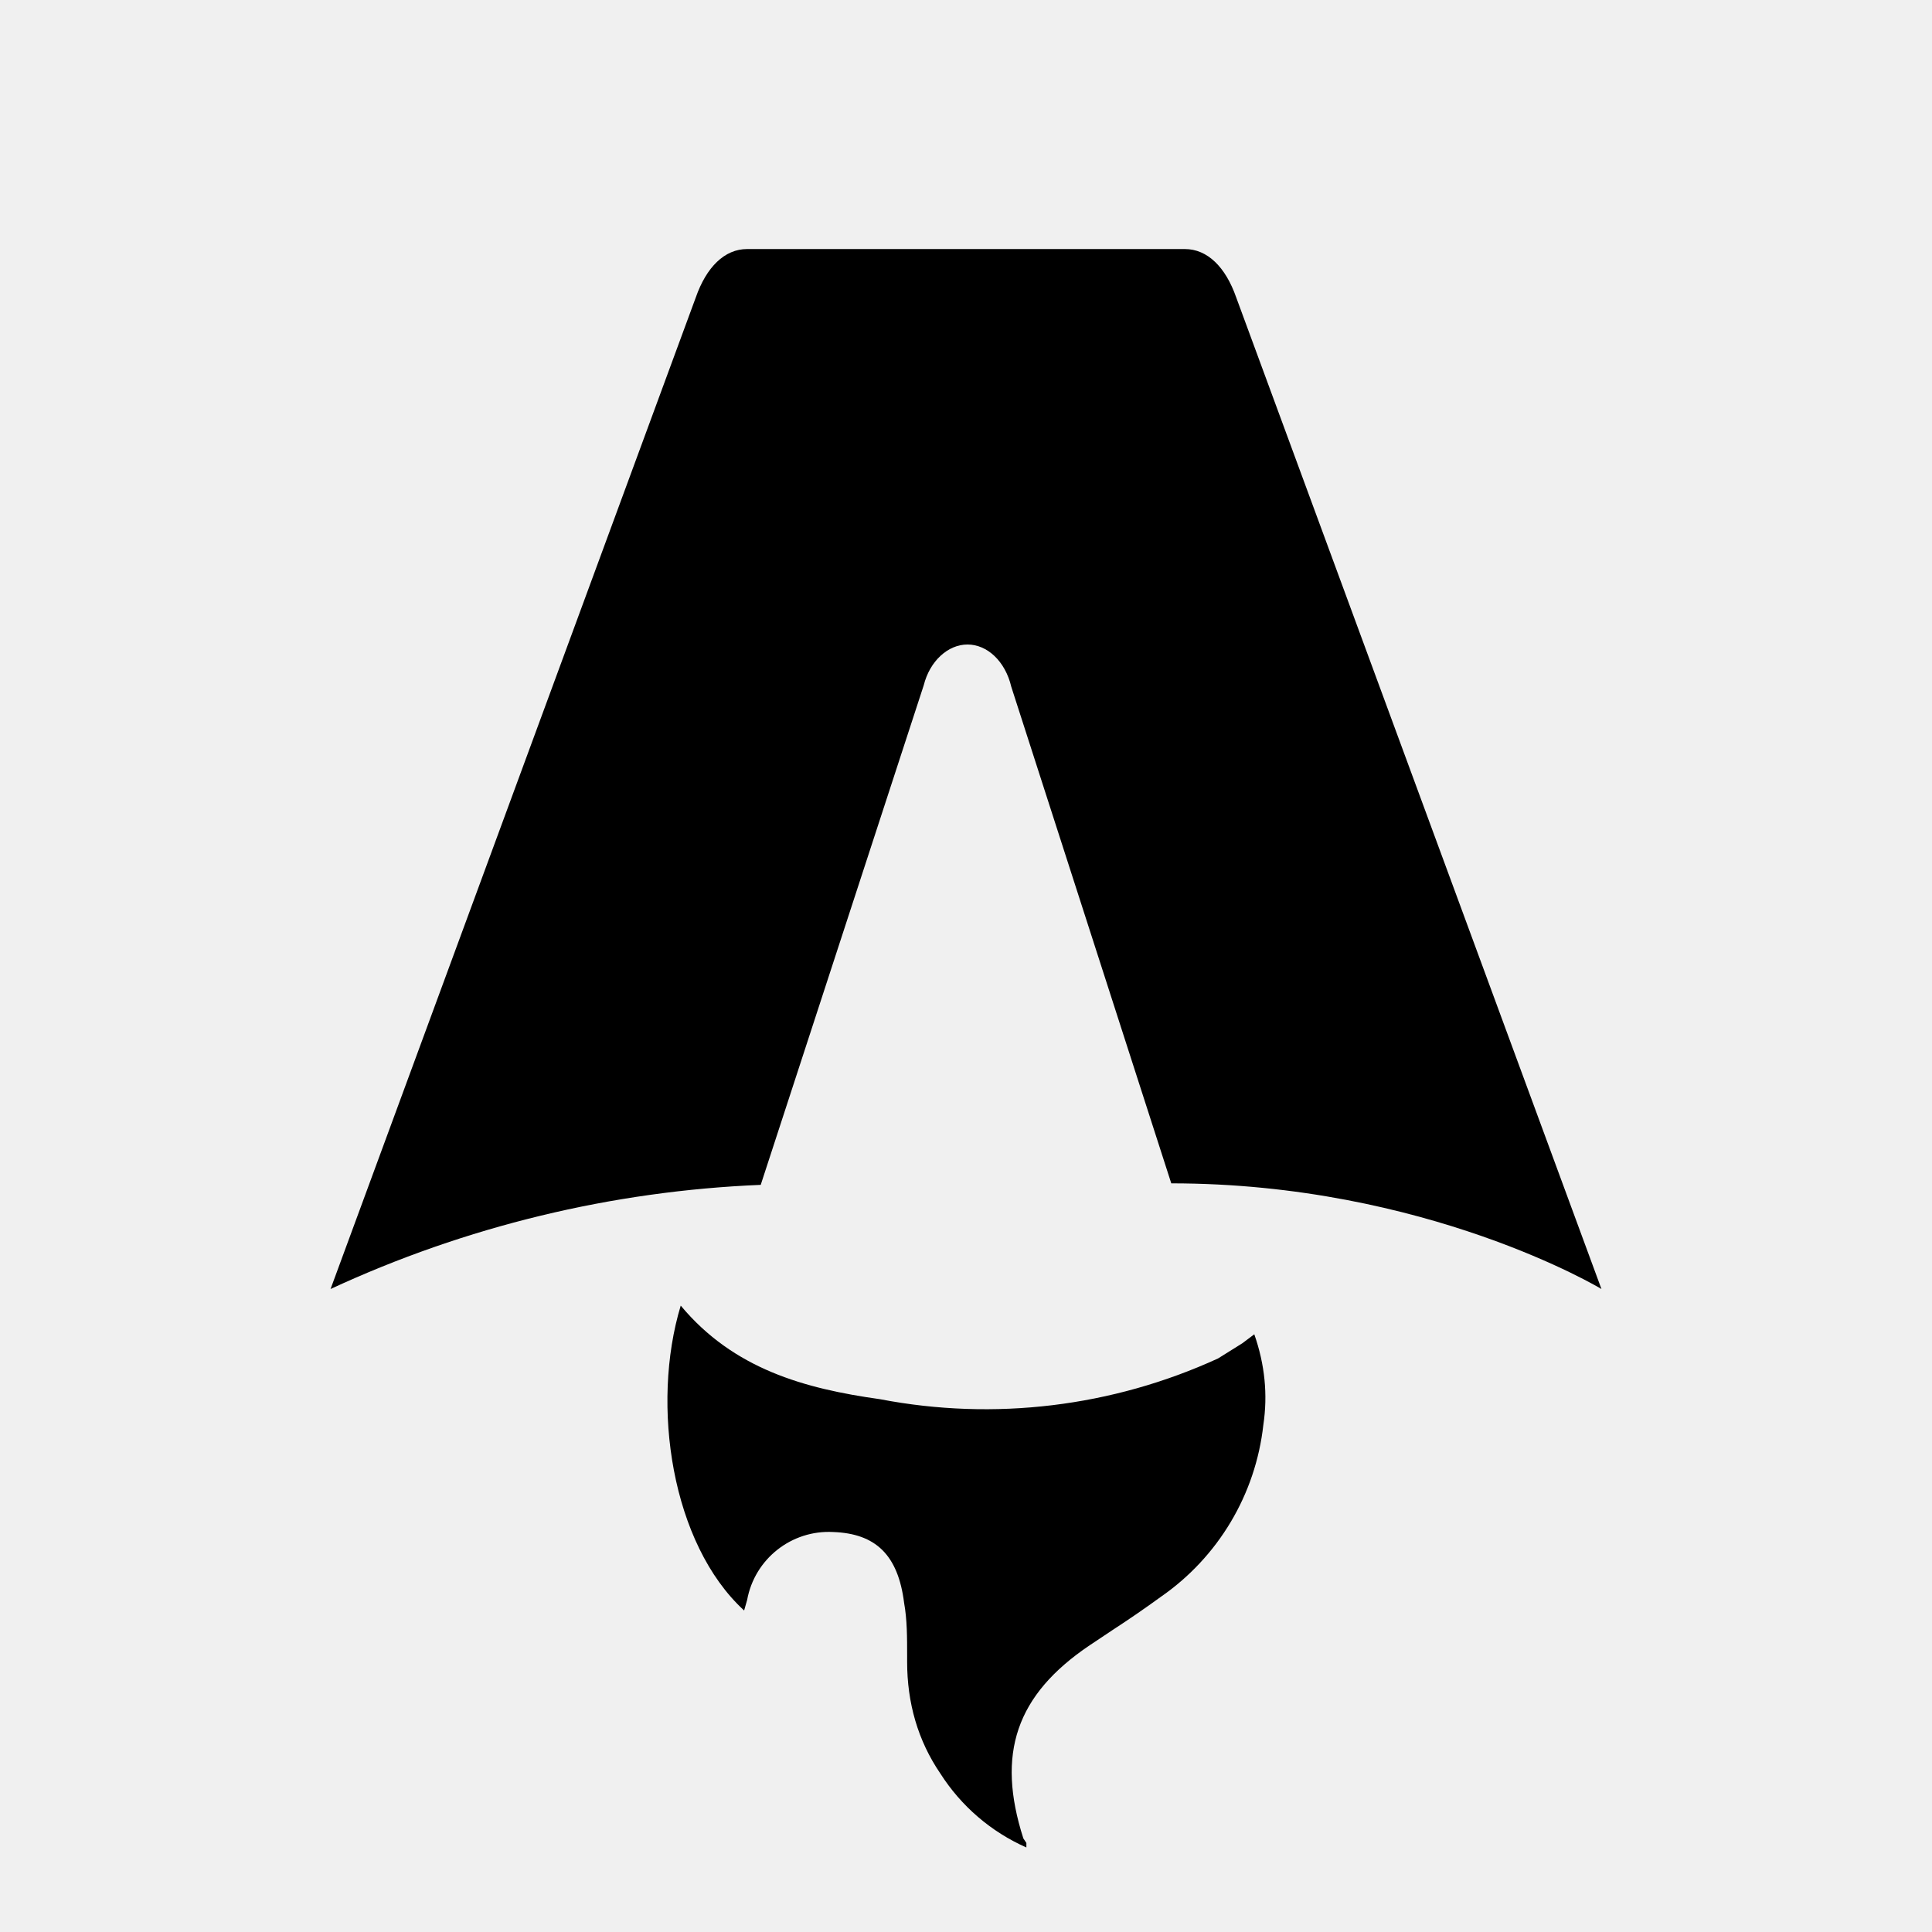
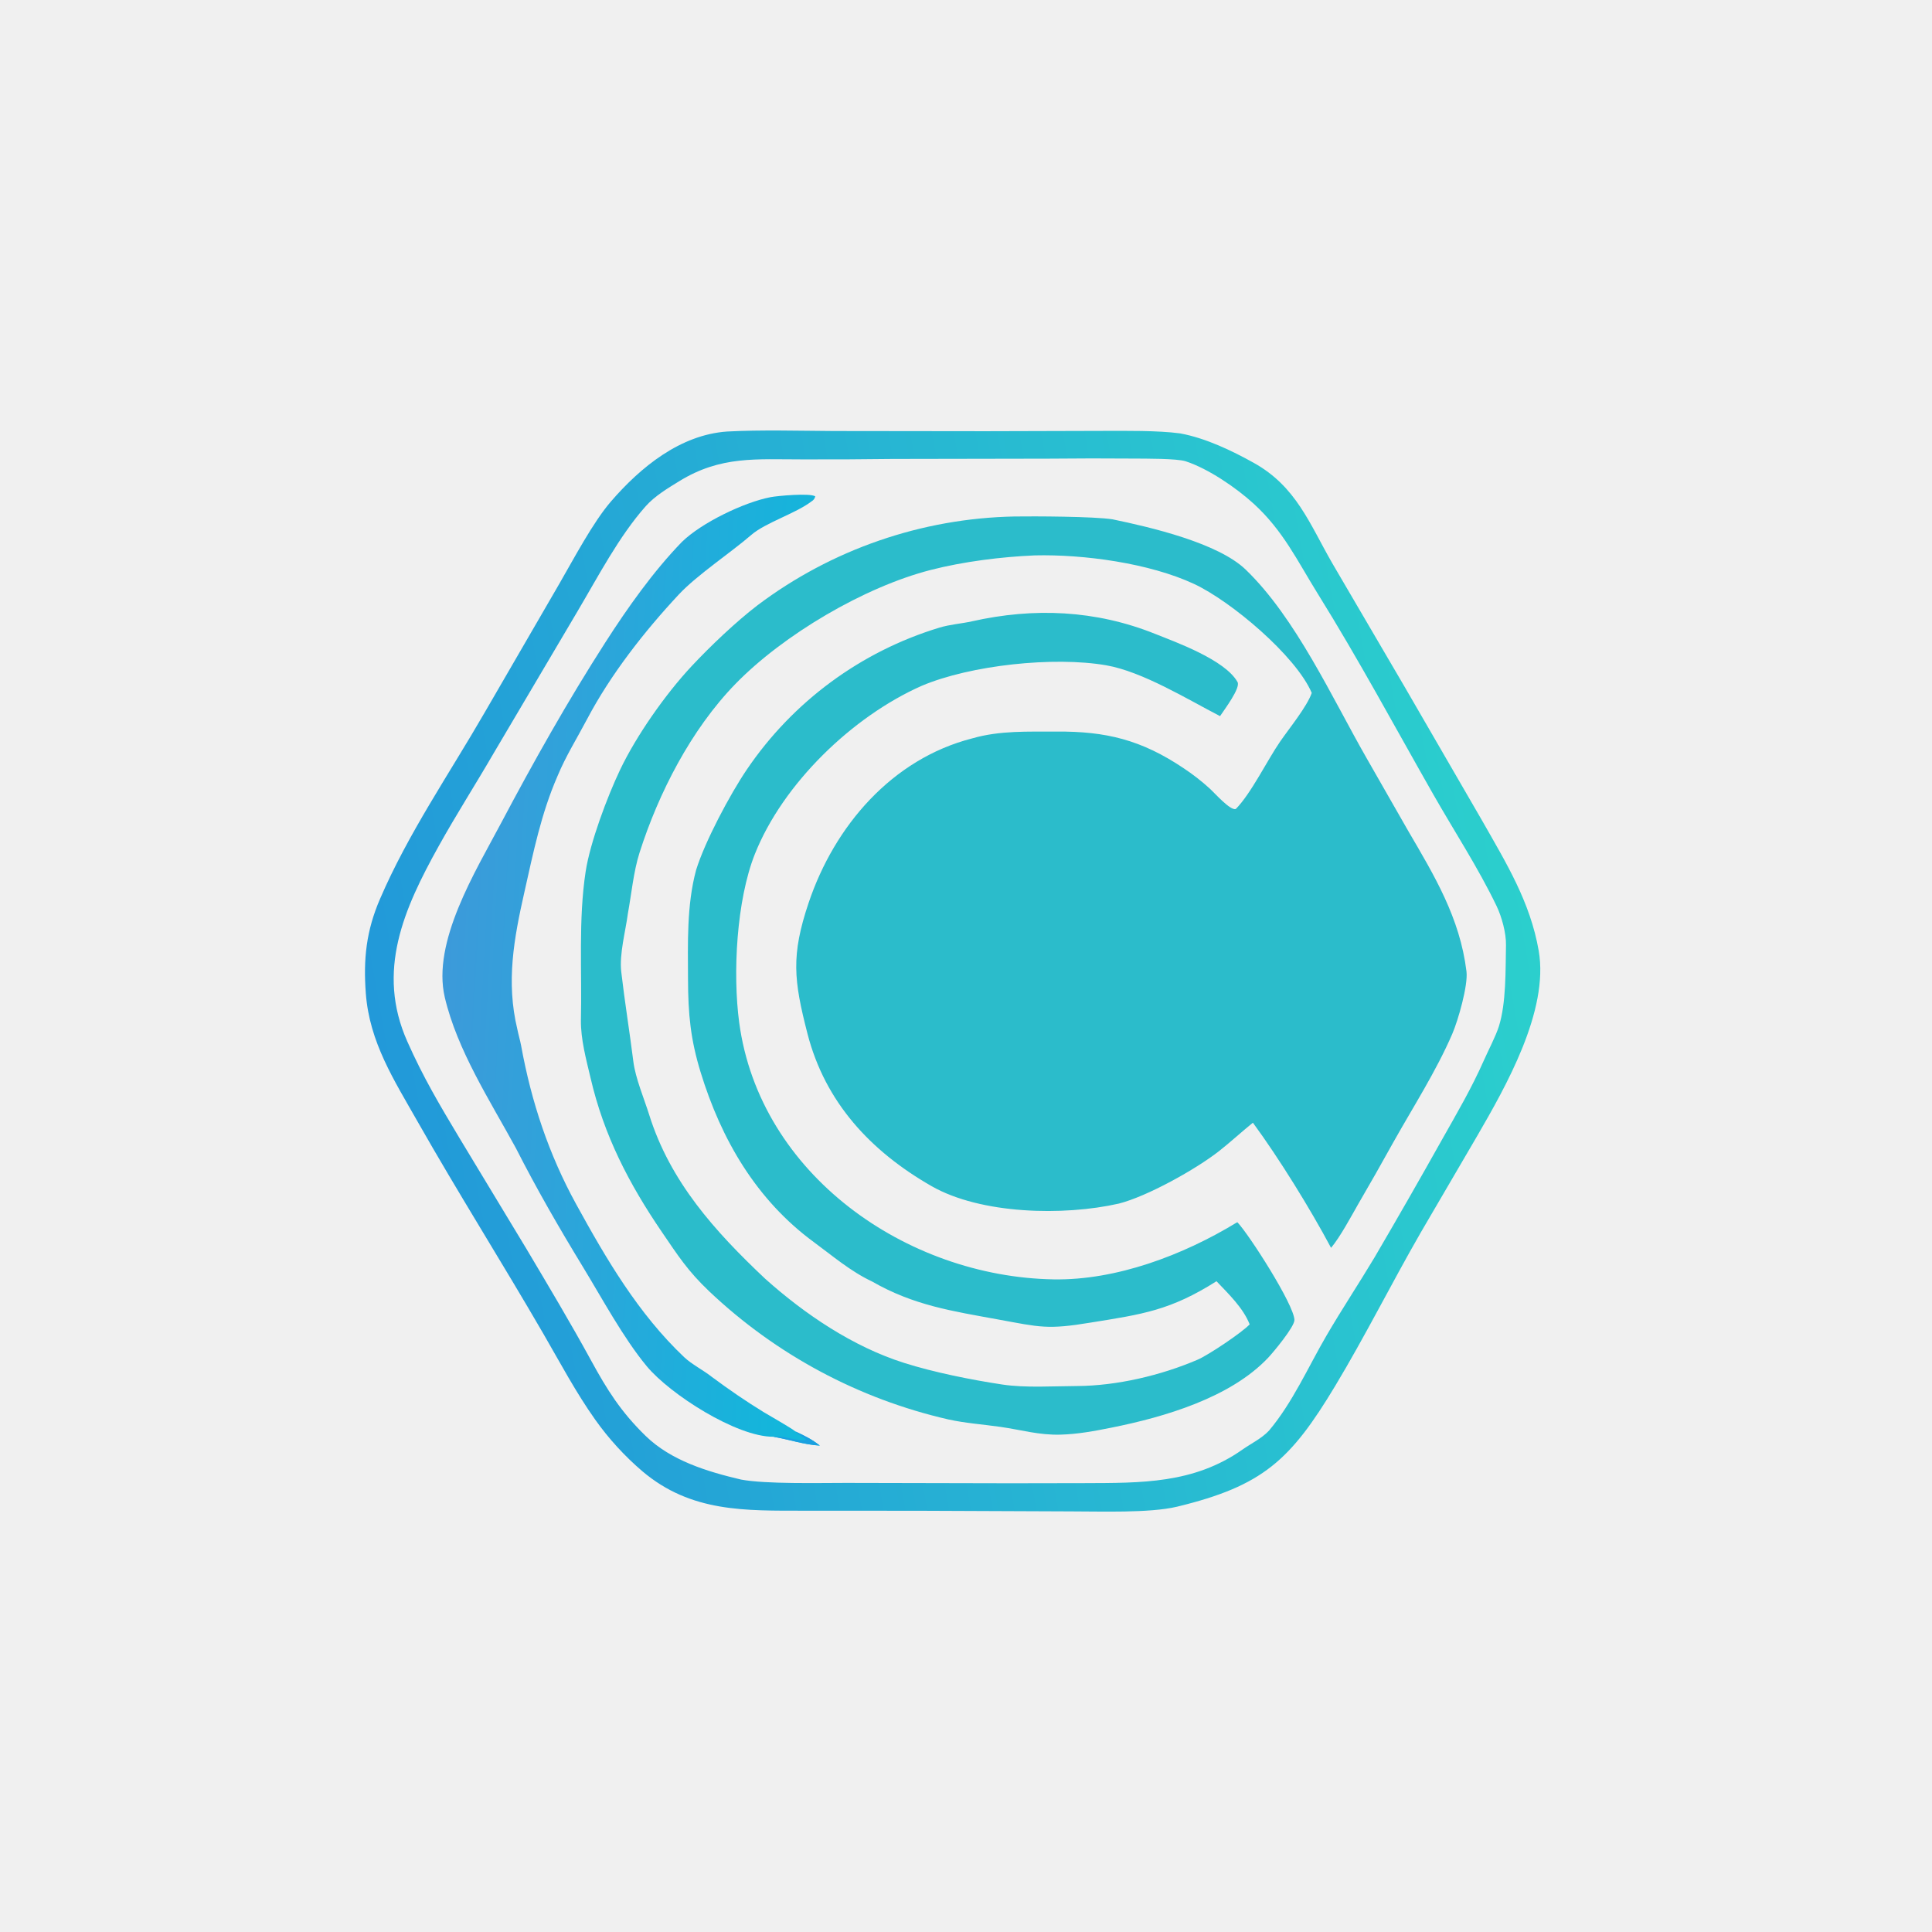
- <svg xmlns="http://www.w3.org/2000/svg" fill="none" viewBox="0 0 128 128">
-   <path d="M50.4 78.5a75.1 75.1 0 0 0-28.5 6.9l24.2-65.7c.7-2 1.9-3.2 3.4-3.2h29c1.5 0 2.7 1.2 3.4 3.2l24.2 65.7s-11.6-7-28.5-7L67 45.5c-.4-1.7-1.6-2.8-2.9-2.8-1.3 0-2.5 1.1-2.9 2.7L50.4 78.5Zm-1.1 28.2Zm-4.2-20.2c-2 6.6-.6 15.8 4.2 20.2a17.5 17.5 0 0 1 .2-.7 5.5 5.5 0 0 1 5.7-4.5c2.8.1 4.3 1.5 4.7 4.7.2 1.1.2 2.3.2 3.5v.4c0 2.7.7 5.2 2.2 7.4a13 13 0 0 0 5.7 4.9v-.3l-.2-.3c-1.8-5.6-.5-9.5 4.4-12.8l1.5-1a73 73 0 0 0 3.2-2.2 16 16 0 0 0 6.8-11.4c.3-2 .1-4-.6-6l-.8.6-1.6 1a37 37 0 0 1-22.4 2.7c-5-.7-9.7-2-13.2-6.2Z" />
-   <style>
-         path { fill: #000; }
-         @media (prefers-color-scheme: dark) {
-             path { fill: #FFF; }
-         }
-     </style>
+ <svg xmlns="http://www.w3.org/2000/svg" width="720" height="720" viewBox="0 0 720 720">
+   <defs>
+     <linearGradient id="gradient_0" gradientUnits="userSpaceOnUse" x1="141.629" y1="398.76" x2="567.159" y2="323.044">
+       <stop offset="0" stop-color="#2299D9" />
+       <stop offset="1" stop-color="#2BCFCD" />
+     </linearGradient>
+   </defs>
+   <path fill="url(#gradient_0)" d="M270.96 160.816C283.521 160.142 298.032 160.555 310.739 160.631L367.282 160.7L410.659 160.58C419.263 160.566 431.576 160.396 439.827 161.517C449.295 163.258 459.061 167.927 467.292 172.521C483.089 181.336 488.019 195.177 496.544 209.976L523.693 256.347L552.374 305.871C561.348 321.672 570.277 336.12 573.433 354.319C577.317 376.713 561.081 405.064 550.533 423.286L529.52 459.242C518.625 478.155 508.854 497.764 497.594 516.482C480.917 544.206 470.603 553.759 438.672 561.497C428.362 563.956 409.953 563.237 398.992 563.253L342.384 563.017L300.01 562.995C277.686 562.976 257.609 563.646 239.481 548.372C232.838 542.709 226.92 536.247 221.862 529.133C214.692 519.052 208.734 507.819 202.54 497.125C187.164 470.578 170.758 444.643 155.617 417.961C146.876 402.557 137.69 388.428 136.33 370.197C135.373 357.359 136.491 346.827 141.67 334.891C152.124 310.603 167.434 288.39 180.638 265.505L208.352 217.711C213.72 208.454 220.944 194.681 227.715 186.849C238.729 174.109 253.482 162.034 270.96 160.816ZM376.611 552.77L404.011 552.722C425.279 552.639 444.868 552.989 463.052 540.198C466.19 537.991 470.174 536.076 472.89 533.184C481.729 522.71 487.496 509.471 494.335 497.75C500.167 487.756 506.376 478.419 512.243 468.612C520.796 454.008 529.208 439.322 537.479 424.556C543.033 414.7 548.419 405.541 553.032 395.095C554.566 391.621 557.432 386.129 558.57 382.551C561.34 373.839 561.052 361.4 561.235 352.205C561.325 347.703 559.63 341.601 557.735 337.655C550.894 323.411 541.956 309.765 534.193 296.137C519.882 271.011 506.363 245.809 491.069 221.228C483.5 209.062 478.244 197.81 467.237 187.743C460.734 181.795 450.33 174.677 441.881 171.912C438.602 170.839 426.631 170.93 422.678 170.898C412.083 170.808 401.487 170.819 390.892 170.93L332.472 171.036C321.363 171.181 310.252 171.236 299.142 171.203C281.818 171.218 268.635 169.805 253.161 179.31C248.889 181.935 244.029 184.835 240.647 188.643C230.661 199.89 222.891 214.884 215.251 227.773L184.013 280.63C177.25 292.305 169.974 303.64 163.392 315.497C150.511 338.7 140.109 361.903 151.802 388.158C157.821 401.671 163.761 411.642 171.196 424.06L196.245 465.509C204.365 479.187 212.645 493.026 220.285 507.02C226.245 517.935 231.361 526.105 240.571 535.087C250.031 544.312 263.502 548.411 276.158 551.391C285.505 553.119 304.985 552.634 315.31 552.636L376.611 552.77Z" />
+   <path fill="#2BBCCB" d="M378.068 192.48C385.324 192.371 407.757 192.447 414.615 193.538C428.624 196.442 453.873 202.297 464.225 212.267C482.964 230.315 496.529 260.269 509.33 282.603L524.674 309.439C534.567 326.373 544.063 342.015 546.514 362.03C547.148 367.201 543.392 380.271 541.219 385.304C535.218 399.203 526.705 412.417 519.303 425.606C514.993 433.389 510.597 441.125 506.118 448.812C503.379 453.604 499.444 460.976 496.048 465.034C488.295 450.485 476.72 431.742 466.918 418.398C462.825 421.707 458.459 425.716 454.31 428.976C445.708 435.733 427.508 445.88 416.947 448.544C396.444 453.203 365.519 452.57 347.075 441.985C324.399 428.971 307.499 410.788 300.915 385.192C295.789 365.265 294.753 356.049 301.37 336.402C310.99 307.837 332.371 282.842 362.334 275.168C372.699 272.182 383.107 272.705 393.667 272.633C412.221 272.506 425.355 275.726 441.103 286.29C444.529 288.559 447.776 291.087 450.815 293.853C452.696 295.557 458.42 302.101 460.527 301.505C466.204 295.798 472.235 283.371 477.081 276.339C480.514 271.357 487.067 263.369 488.851 258.234C482.952 244.416 458.777 224.027 444.929 217.588C428.347 209.877 403.891 206.536 385.609 206.979C373.051 207.522 359.081 209.273 346.867 212.4C322.081 218.747 291.906 236.577 274.12 254.835C257.555 271.84 245.394 295.608 238.325 317.809C236.09 324.83 235.311 333.263 233.986 340.486C233.132 347.038 230.759 355.529 231.52 362.152C232.771 373.027 234.669 384.718 236.036 395.63C236.809 401.804 240.079 409.518 241.921 415.403C249.758 440.45 266.452 458.899 285.138 476.536C299.982 489.819 317.876 501.892 337 507.936C348.168 511.466 361.965 514.223 373.507 515.97C382.146 517.277 392.57 516.572 401.295 516.533C416.176 516.466 432.684 512.574 446.333 506.709C450.39 504.965 462.859 496.596 465.715 493.548C463.29 487.411 457.879 482.241 453.347 477.476C436.205 488.339 425.803 489.786 406.492 492.884C390.302 495.576 387.624 494.589 371.94 491.723C354.98 488.624 340.513 486.492 325.008 477.582C316.957 473.796 310.276 468.024 303.306 462.907C281.879 447.179 268.786 424.679 261.093 399.563C257.358 387.371 256.441 378.047 256.403 364.914C256.364 351.66 255.872 337.402 259.403 324.279C262.651 313.691 272.056 296.017 278.327 286.775C295.475 261.477 320.778 242.822 350.015 233.922C354.12 232.674 358.281 232.433 362.194 231.555C385.293 226.361 408.299 227.328 430.505 236.237C437.99 239.24 456.536 245.855 461.191 254.181C462.401 256.347 456.293 264.449 454.678 266.879C442.652 260.678 425.752 250.264 412.212 247.931C392.709 244.571 361.749 247.85 343.478 255.591C317.63 267.031 291.733 292.084 281.323 318.268C274.462 335.526 273.023 362.822 275.478 381.066C283.101 437.713 337.836 475.848 392.639 476.785C416.037 477.185 440.975 467.722 460.765 455.668C460.893 455.613 461.02 455.559 461.147 455.504C465.499 460.064 482.256 486.199 482.398 491.906C482.461 494.417 474.57 503.911 472.596 505.999C458.509 520.906 433.917 528.096 414.232 532.037C407.867 533.311 401.733 534.469 395.211 534.647C387.115 534.868 380.655 532.871 372.818 531.754C366.338 530.83 359.828 530.391 353.419 528.984C319.98 521.324 289.207 504.837 264.306 481.241C256.316 473.651 252.729 468.025 246.717 459.216C234.428 441.213 225.044 423.125 220.098 401.771C218.466 394.861 216.393 387.309 216.489 380.157C216.912 362.043 215.509 342.66 218.265 324.744C219.923 313.961 226.311 296.925 231.057 286.949C237.152 274.14 248.02 258.673 257.682 248.329C264.661 240.858 274.216 231.766 282.263 225.596C309.918 204.751 343.444 193.163 378.068 192.48Z" />
+   <defs>
+     <linearGradient id="gradient_1" gradientUnits="userSpaceOnUse" x1="165.814" y1="353.432" x2="309.926" y2="361.426">
+       <stop offset="0" stop-color="#3C9ADA" />
+       <stop offset="1" stop-color="#10B8DB" />
+     </linearGradient>
+   </defs>
+   <path fill="url(#gradient_1)" d="M288.209 535.437C274.539 535.532 249.662 519.582 241.001 509.128C232.285 498.606 224.276 483.68 217.094 471.903C208.36 457.582 199.866 442.853 192.266 427.886C182.634 410.229 170.386 391.397 165.757 371.669C160.907 351 177.284 324.606 186.65 306.907C198.694 284.143 211.665 261.093 225.597 239.403C233.861 226.536 243.471 212.936 254.15 201.932C261.461 194.81 277.213 187.205 287.152 185.282C289.725 184.784 301.856 183.665 303.832 184.979C303.553 185.928 303.265 186.316 302.385 186.882C296.564 191.343 285.269 194.779 280.023 199.318C272.338 205.966 259.726 214.307 252.967 221.553C240.1 235.346 227.54 251.395 218.758 268.06C214.969 275.25 210.869 281.756 207.755 289.252C201.662 303.225 198.743 317.746 195.433 332.428C191.528 349.753 188.536 365.899 192.808 383.607C193.201 385.618 193.851 387.717 194.215 389.719C198.015 410.625 204.513 430.177 214.736 448.8C225.946 469.224 237.885 489.597 254.962 505.774C257.771 508.434 262.132 510.638 265.195 513.069C271.577 517.796 277.805 522.097 284.562 526.237C286.93 527.688 294.781 532.097 296.416 533.454C299.876 535.072 302.538 536.358 305.532 538.731C299.637 538.383 294.114 536.451 288.209 535.437Z" />
+   <path fill="#1AA0E0" d="M296.416 533.454C299.876 535.072 302.538 536.358 305.532 538.731C299.637 538.383 294.114 536.451 288.209 535.437C292.458 534.886 298.405 537.63 300.414 536.457C300.208 536.077 297.497 534.78 296.416 533.454Z" />
</svg>
